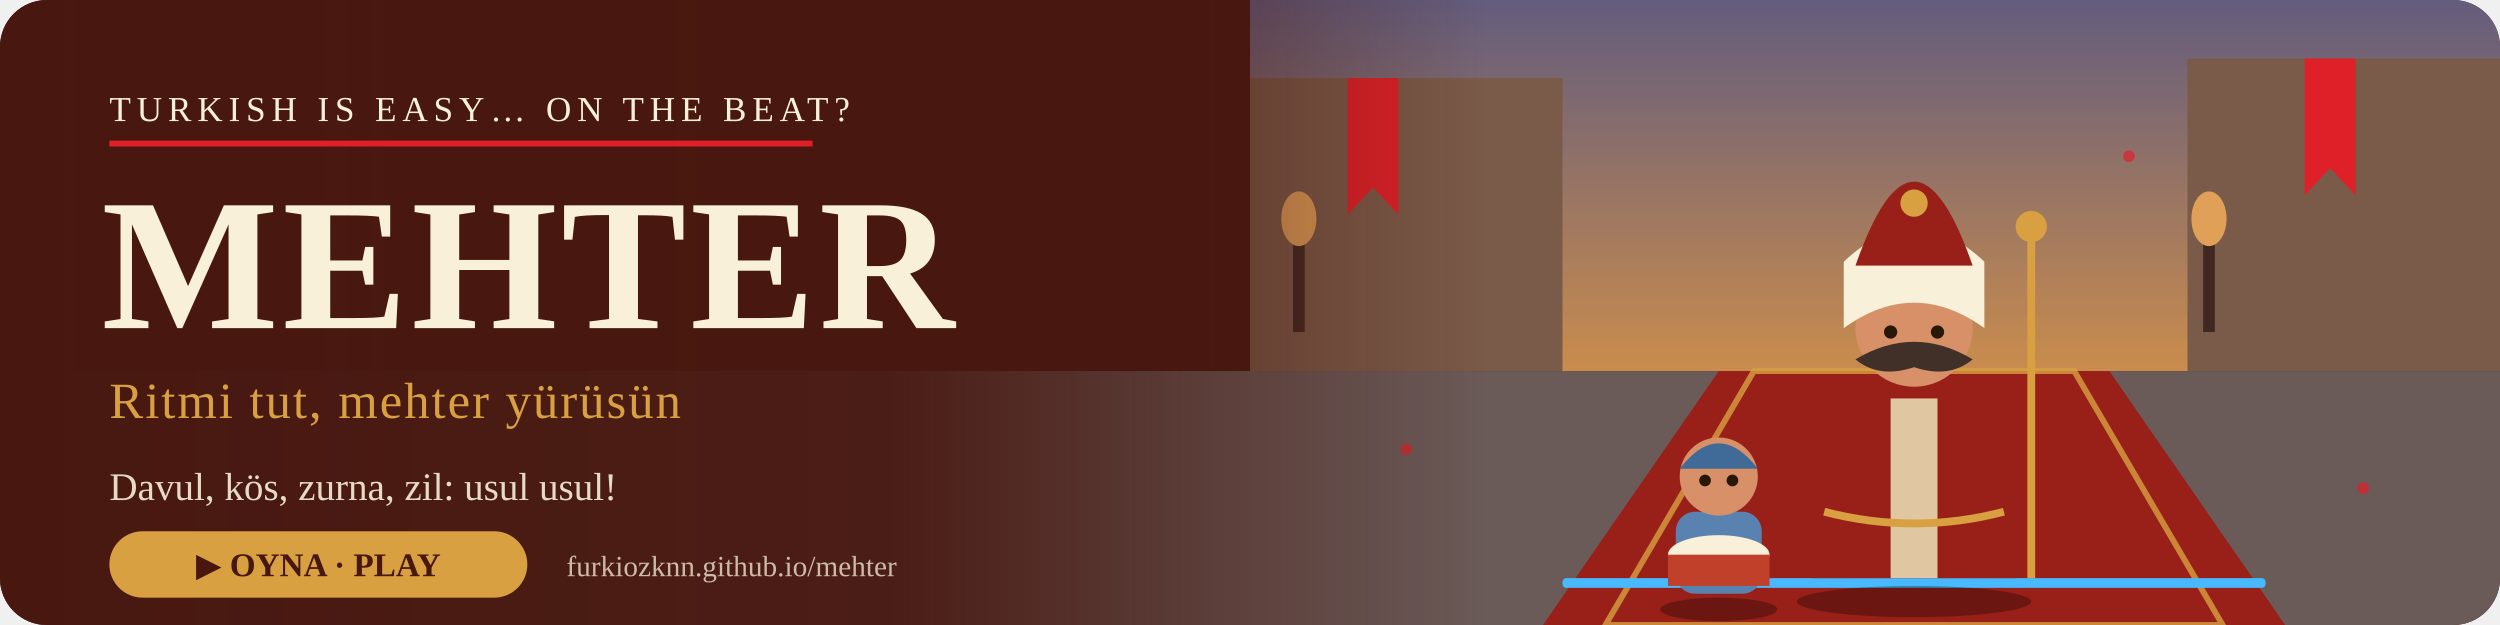
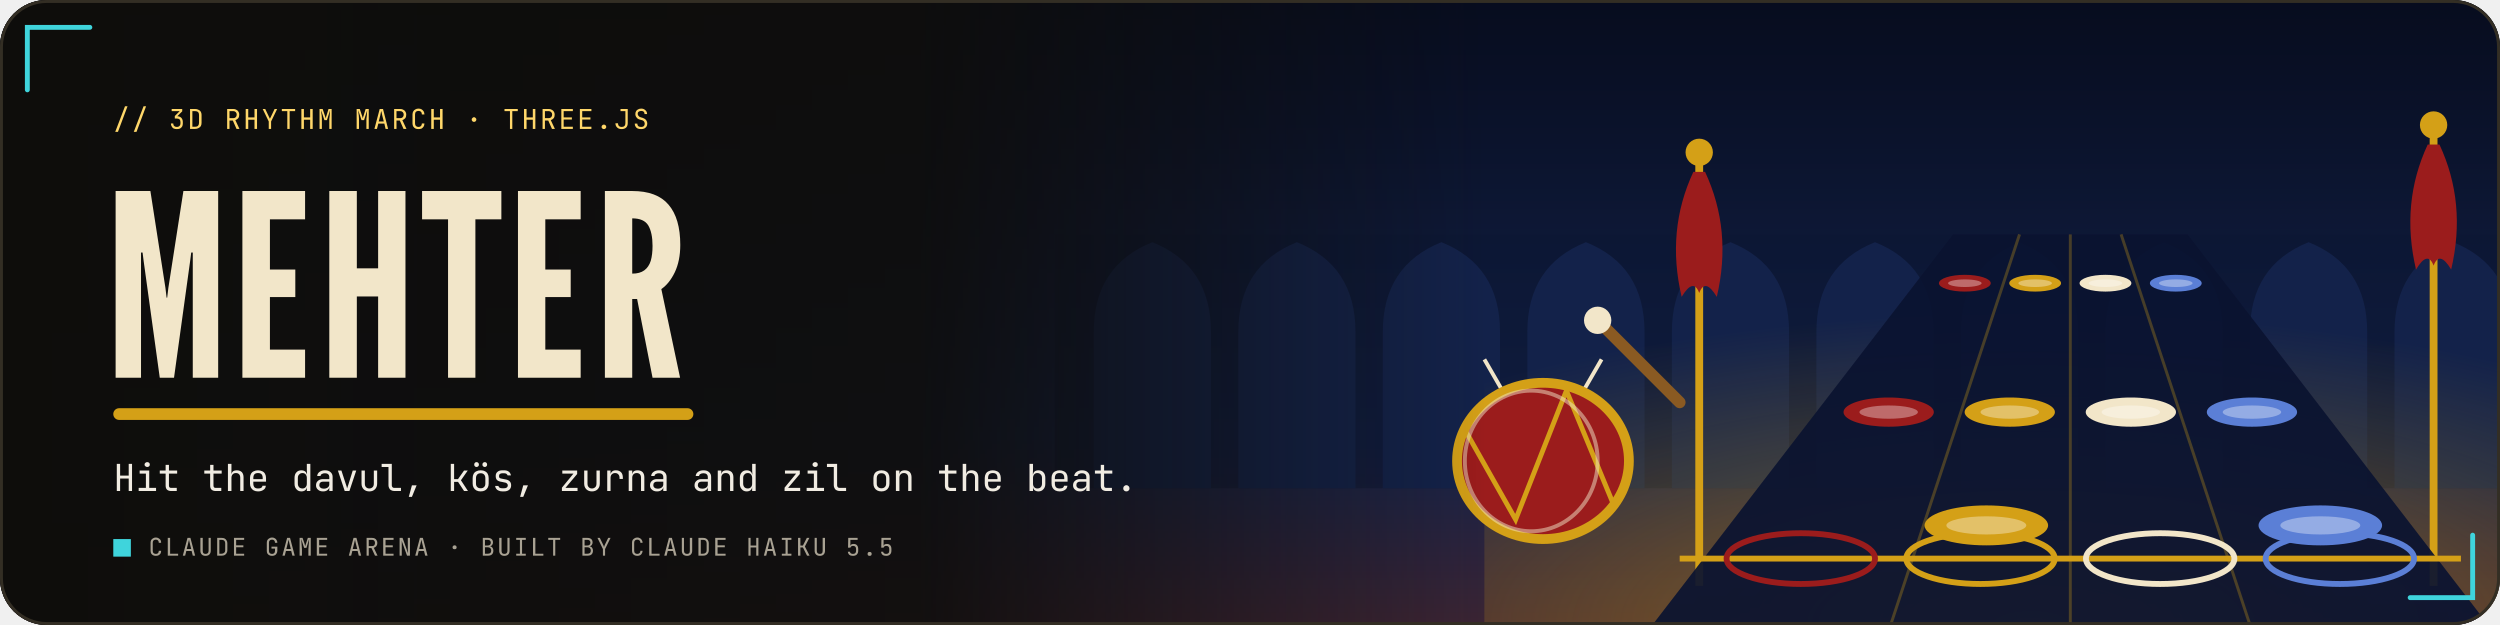
<svg xmlns="http://www.w3.org/2000/svg" width="1280" height="320" viewBox="0 0 1280 320" role="img" aria-labelledby="t d">
+   <style>
+ .ul{transform-box:fill-box;transform-origin:left center;animation:ul 1.1s cubic-bezier(.2,.8,.2,1) .3s both}
+ @keyframes ul{from{transform:scaleX(0)}to{transform:scaleX(1)}}
+ .live{animation:blink 2.2s steps(1) infinite}
+ @keyframes blink{50%{opacity:0}}
+ .glow{animation:pulse .6s ease-in-out infinite alternate}@keyframes pulse{from{opacity:.35}to{opacity:.9}}
+ @keyframes n0{from{transform:translate(1021.0px,120px) scale(.28);opacity:0}15%{opacity:1}to{transform:translate(922.0px,286px) scale(1);opacity:1}}
+ @keyframes n1{from{transform:translate(1047.0px,120px) scale(.28);opacity:0}15%{opacity:1}to{transform:translate(1014.0px,286px) scale(1);opacity:1}}
+ @keyframes n2{from{transform:translate(1073.0px,120px) scale(.28);opacity:0}15%{opacity:1}to{transform:translate(1106.0px,286px) scale(1);opacity:1}}
+ @keyframes n3{from{transform:translate(1099.0px,120px) scale(.28);opacity:0}15%{opacity:1}to{transform:translate(1198.0px,286px) scale(1);opacity:1}}
+ 
+ @media (prefers-reduced-motion: reduce){*{animation:none!important}}</style>
  <defs>
    <clipPath id="card">
      <rect width="1280" height="320" rx="24" />
    </clipPath>
-     <linearGradient id="sky" x1="0" y1="0" x2="0" y2="1">
-       <stop offset="0" stop-color="#686890" />
-       <stop offset="1" stop-color="#E0A058" />
-     </linearGradient>
-     <linearGradient id="fade" x1="0" x2="1">
-       <stop offset="0" stop-color="#481810" />
-       <stop offset=".6" stop-color="#481810" stop-opacity=".92" />
-       <stop offset="1" stop-color="#481810" stop-opacity="0" />
+     <linearGradient id="fadeL" x1="0" x2="1">
+       <stop offset="0" stop-color="#0e0d0b" />
+       <stop offset=".62" stop-color="#0e0d0b" stop-opacity=".9" />
+       <stop offset="1" stop-color="#0e0d0b" stop-opacity="0" />
    </linearGradient>
  </defs>
  <g clip-path="url(#card)">
-     <rect width="1280" height="320" fill="#481810" />
-     <rect x="640" width="640" height="190" fill="url(#sky)" opacity=".85" />
-     <path d="M640 40 h160 v150 h-160 z" fill="#7a5a48" />
-     <path d="M1120 30 h160 v160 h-160 z" fill="#7a5a48" />
-     <g fill="#E02028">
-       <path d="M690 40 h26 v70 l-13 -14 l-13 14 z" />
-       <path d="M1180 30 h26 v70 l-13 -14 l-13 14 z" />
+     <rect width="1280" height="320" fill="#0e0d0b" />
+     <defs>
+       <linearGradient id="sky" x1="0" y1="0" x2="0" y2="1">
+         <stop offset="0" stop-color="#070c1e" />
+         <stop offset=".7" stop-color="#13224a" />
+         <stop offset="1" stop-color="#3b2433" />
+       </linearGradient>
+       <radialGradient id="hl" cx=".5" cy="1" r=".8">
+         <stop offset="0" stop-color="#D4A017" stop-opacity=".5" />
+         <stop offset="1" stop-color="#D4A017" stop-opacity="0" />
+       </radialGradient>
+     </defs>
+     <rect width="1280" height="320" fill="url(#sky)" />
+     <g fill="#0b1533">
+       <path d="M540 250V120H1280V250z" opacity=".55" />
    </g>
-     <g>
-       <rect x="662" y="120" width="6" height="50" fill="#402820" />
-       <ellipse cx="665" cy="112" rx="9" ry="14" fill="#E0A058" />
-       <rect x="1128" y="120" width="6" height="50" fill="#402820" />
-       <ellipse cx="1131" cy="112" rx="9" ry="14" fill="#E0A058" />
+     <g fill="#13224a">
+       <path d="M560 250V170q0-34 30-46q30 12 30 46V250z" />
+       <path d="M634 250V170q0-34 30-46q30 12 30 46V250z" />
+       <path d="M708 250V170q0-34 30-46q30 12 30 46V250z" />
+       <path d="M782 250V170q0-34 30-46q30 12 30 46V250z" />
+       <path d="M856 250V170q0-34 30-46q30 12 30 46V250z" />
+       <path d="M930 250V170q0-34 30-46q30 12 30 46V250z" />
+       <path d="M1004 250V170q0-34 30-46q30 12 30 46V250z" />
+       <path d="M1078 250V170q0-34 30-46q30 12 30 46V250z" />
+       <path d="M1152 250V170q0-34 30-46q30 12 30 46V250z" />
+       <path d="M1226 250V170q0-34 30-46q30 12 30 46V250z" />
    </g>
-     <rect y="190" width="1280" height="130" fill="#6a5a58" />
-     <path d="M880 190 h200 l90 130 h-380 z" fill="#982018" />
-     <path d="M898 190 h164 l76 130 h-316 z" fill="none" stroke="#D8A040" stroke-width="3" opacity=".8" />
-     <rect x="800" y="296" width="360" height="5" rx="2" fill="#48b8ff" />
-     <g>
-       <ellipse cx="980" cy="308" rx="60" ry="8" fill="#000" opacity=".3" />
-       <path d="M928 296 q-6 -90 52 -92 q58 2 52 92 z" fill="#982018" />
-       <path d="M968 204 h24 v92 h-24 z" fill="#E8D8B0" opacity=".9" />
-       <path d="M934 262 q46 12 92 0" stroke="#D8A040" stroke-width="4" fill="none" />
-       <circle cx="980" cy="168" r="30" fill="#D89068" />
-       <path d="M944 168 q36 -26 72 0 l0 -34 q-36 -34 -72 0 z" fill="#F8F0D8" />
-       <path d="M950 136 q30 -86 60 0 z" fill="#982018" />
-       <circle cx="980" cy="104" r="7" fill="#D8A040" />
-       <circle cx="968" cy="170" r="3.4" fill="#281808" />
-       <circle cx="992" cy="170" r="3.4" fill="#281808" />
-       <path d="M950 184 q30 -18 60 0 q-12 10 -30 4 q-18 6 -30 -4 z" fill="#403028" />
-       <path d="M1040 120 v176" stroke="#D8A040" stroke-width="4" />
-       <circle cx="1040" cy="116" r="8" fill="#D8A040" />
+     <rect x="760" y="120" width="560" height="200" fill="url(#hl)" />
+     <path stroke="#D4A017" stroke-width="4" d="M1246 300V70" />
+     <circle cx="1246" cy="64" r="7" fill="#D4A017" />
+     <path fill="#9b1c1c" d="M1243 74q-14 30 -6 64q6 -10 9 -2q3 -8 9 2q8 -34 -6 -64z" />
+     <path stroke="#D4A017" stroke-width="4" d="M870 300V84" />
+     <circle cx="870" cy="78" r="7" fill="#D4A017" />
+     <path fill="#9b1c1c" d="M867 88q-14 30 -6 64q6 -10 9 -2q3 -8 9 2q8 -34 -6 -64z" />
+     <path fill="#0a1230" opacity=".92" d="M1000 120H1120L1274 320H846Z" />
+     <path stroke="#D4A017" stroke-opacity=".3" stroke-width="1.5" d="M1034 120L968 320" />
+     <path stroke="#D4A017" stroke-opacity=".3" stroke-width="1.5" d="M1060 120L1060 320" />
+     <path stroke="#D4A017" stroke-opacity=".3" stroke-width="1.5" d="M1086 120L1152 320" />
+     <path stroke="#D4A017" stroke-width="3" d="M860 286H1260" />
+     <ellipse class="glow" cx="922.0" cy="286" rx="38" ry="13" fill="none" stroke="#9b1c1c" stroke-width="3" style="animation-delay:-0.0s" />
+     <ellipse class="glow" cx="1014.0" cy="286" rx="38" ry="13" fill="none" stroke="#D4A017" stroke-width="3" style="animation-delay:-0.15s" />
+     <ellipse class="glow" cx="1106.0" cy="286" rx="38" ry="13" fill="none" stroke="#f2e6c9" stroke-width="3" style="animation-delay:-0.3s" />
+     <ellipse class="glow" cx="1198.0" cy="286" rx="38" ry="13" fill="none" stroke="#5b7fd6" stroke-width="3" style="animation-delay:-0.45s" />
+     <g transform="translate(1006 145) scale(0.39)" style="animation:n0 2.4s linear infinite;animation-delay:-0.36s">
+       <ellipse rx="34" ry="11" fill="#9b1c1c" />
+       <ellipse rx="22" ry="5" fill="#ffffff" opacity=".35" />
    </g>
-     <g>
-       <ellipse cx="880" cy="312" rx="30" ry="6" fill="#000" opacity=".3" />
-       <rect x="858" y="262" width="44" height="42" rx="10" fill="#5a82b0" />
-       <circle cx="880" cy="244" r="20" fill="#D89068" />
-       <path d="M860 240 q20 -26 40 0 z" fill="#406a98" />
-       <circle cx="873" cy="246" r="3" fill="#281808" />
-       <circle cx="887" cy="246" r="3" fill="#281808" />
-       <ellipse cx="880" cy="284" rx="26" ry="10" fill="#F8F0D8" />
-       <rect x="854" y="284" width="52" height="16" fill="#C0402A" />
+     <g transform="translate(967 211) scale(0.68)" style="animation:n0 2.4s linear infinite;animation-delay:-1.32s">
+       <ellipse rx="34" ry="11" fill="#9b1c1c" />
+       <ellipse rx="22" ry="5" fill="#ffffff" opacity=".35" />
    </g>
-     <g fill="#E02028" opacity=".7">
-       <circle cx="720" cy="230" r="3" />
-       <circle cx="1210" cy="250" r="3" />
-       <circle cx="1090" cy="80" r="3" />
+     <g transform="translate(1042 145) scale(0.39)" style="animation:n1 2.4s linear infinite;animation-delay:-0.67s">
+       <ellipse rx="34" ry="11" fill="#D4A017" />
+       <ellipse rx="22" ry="5" fill="#ffffff" opacity=".35" />
    </g>
+     <g transform="translate(1029 211) scale(0.68)" style="animation:n1 2.4s linear infinite;animation-delay:-1.63s">
+       <ellipse rx="34" ry="11" fill="#D4A017" />
+       <ellipse rx="22" ry="5" fill="#ffffff" opacity=".35" />
+     </g>
+     <g transform="translate(1017 269) scale(0.93)" style="animation:n1 2.4s linear infinite;animation-delay:-2.47s">
+       <ellipse rx="34" ry="11" fill="#D4A017" />
+       <ellipse rx="22" ry="5" fill="#ffffff" opacity=".35" />
+     </g>
+     <g transform="translate(1078 145) scale(0.39)" style="animation:n2 2.4s linear infinite;animation-delay:-0.98s">
+       <ellipse rx="34" ry="11" fill="#f2e6c9" />
+       <ellipse rx="22" ry="5" fill="#ffffff" opacity=".35" />
+     </g>
+     <g transform="translate(1091 211) scale(0.68)" style="animation:n2 2.4s linear infinite;animation-delay:-1.94s">
+       <ellipse rx="34" ry="11" fill="#f2e6c9" />
+       <ellipse rx="22" ry="5" fill="#ffffff" opacity=".35" />
+     </g>
+     <g transform="translate(1114 145) scale(0.39)" style="animation:n3 2.4s linear infinite;animation-delay:-1.30s">
+       <ellipse rx="34" ry="11" fill="#5b7fd6" />
+       <ellipse rx="22" ry="5" fill="#ffffff" opacity=".35" />
+     </g>
+     <g transform="translate(1153 211) scale(0.68)" style="animation:n3 2.4s linear infinite;animation-delay:-2.26s">
+       <ellipse rx="34" ry="11" fill="#5b7fd6" />
+       <ellipse rx="22" ry="5" fill="#ffffff" opacity=".35" />
+     </g>
+     <g transform="translate(1188 269) scale(0.93)" style="animation:n3 2.4s linear infinite;animation-delay:-3.10s">
+       <ellipse rx="34" ry="11" fill="#5b7fd6" />
+       <ellipse rx="22" ry="5" fill="#ffffff" opacity=".35" />
+     </g>
+     <g transform="translate(790 236)">
+       <path stroke="#f2e6c9" stroke-width="2" d="M-30 -52L0 0L30 -52" fill="none" />
+       <ellipse rx="44" ry="40" fill="#9b1c1c" />
+       <ellipse rx="44" ry="40" fill="none" stroke="#D4A017" stroke-width="5" />
+       <path stroke="#D4A017" stroke-width="2.5" fill="none" d="M-40 -16L-14 30L12 -36L36 22" />
+       <ellipse cx="-6" rx="34" ry="36" fill="none" stroke="#f2e6c9" stroke-opacity=".5" stroke-width="2" />
+       <path stroke="#8a5a22" stroke-width="6" stroke-linecap="round" d="M30 -70L70 -30" />
+       <circle cx="28" cy="-72" r="7" fill="#f2e6c9" />
+     </g>
+     <rect width="760" height="320" fill="url(#fadeL)" />
  </g>
-   <rect width="760" height="320" fill="url(#fade)" clip-path="url(#card)" />
-   <g font-family="Georgia, 'Times New Roman', serif">
-     <text x="56" y="62" font-size="18" letter-spacing="3" fill="#F8F0D8">TURKISH IS EASY… ON THE BEAT?</text>
-     <rect x="56" y="72" width="360" height="3" fill="#E02028" />
-     <text x="52" y="168" font-size="96" font-weight="700" letter-spacing="2" fill="#F8F0D8">MEHTER</text>
-     <text x="56" y="214" font-size="26" letter-spacing="1" fill="#D8A040">Ritmi tut, mehter yürüsün</text>
-     <text x="56" y="256" font-size="20" fill="#F8F0D8" opacity=".9">Davul, kös, zurna, zil: usul usul!</text>
-     <rect x="56" y="272" width="214" height="34" rx="17" fill="#D8A040" />
-     <text x="163" y="295" font-size="17" font-weight="700" text-anchor="middle" fill="#481810">▶ OYNA · PLAY</text>
-     <text x="290" y="295" font-size="15" fill="#F8F0D8" opacity=".75">furkiozknn.github.io/mehter</text>
-   </g>
+   <path fill="#ffd76a" d="M59 67.5 64 54.4H65.3L60.4 67.5Z M68.5 67.5 73.5 54.4H74.8L69.9 67.5Z M90.5 66.1Q89.6 66.1 88.9 65.8Q88.2 65.4 87.9 64.7Q87.5 64.1 87.5 63.2H88.7Q88.7 64.1 89.2 64.5Q89.7 65 90.6 65Q91.4 65 91.9 64.5Q92.4 64 92.4 63.2V62.5Q92.4 61.6 91.9 61.1Q91.4 60.7 90.6 60.7H89.5V59.4L92 56.9H87.9V55.8H93.3V57L90.6 59.7V59.5Q92 59.5 92.8 60.3Q93.6 61.1 93.6 62.5V63.2Q93.6 64.1 93.3 64.7Q92.9 65.4 92.2 65.8Q91.5 66.1 90.5 66.1Z M97.3 66V55.8H99.9Q100.9 55.8 101.6 56.2Q102.4 56.5 102.8 57.2Q103.2 57.9 103.2 58.8V62.9Q103.2 63.9 102.8 64.6Q102.4 65.2 101.6 65.6Q100.9 66 99.9 66ZM98.5 64.9H99.9Q100.9 64.9 101.4 64.4Q101.9 63.8 101.9 62.9V58.8Q101.9 57.9 101.4 57.4Q100.9 56.9 99.9 56.9H98.5Z M116.3 66V55.8H119.5Q120.4 55.8 121 56.2Q121.7 56.5 122.1 57.2Q122.5 57.8 122.5 58.7Q122.5 59.8 122 60.5Q121.4 61.2 120.5 61.5L122.6 66H121.1L119.2 61.7H117.5V66ZM117.5 60.5H119.5Q120.2 60.5 120.7 60Q121.2 59.5 121.2 58.7Q121.2 57.9 120.7 57.4Q120.2 56.9 119.5 56.9H117.5Z M125.8 66V55.8H127.1V60.1H130.3V55.8H131.6V66H130.3V61.3H127.1V66Z M137.6 66V62.2L134.5 55.8H135.8L137.8 60Q138 60.3 138.1 60.6Q138.2 60.8 138.2 60.9Q138.2 60.8 138.3 60.6Q138.5 60.3 138.6 60L140.6 55.8H141.9L138.8 62.2V66Z M147.1 66V56.9H144.3V55.8H151.1V56.9H148.3V66Z M154.3 66V55.8H155.6V60.1H158.8V55.8H160.1V66H158.8V61.3H155.6V66Z M163.6 66V55.8H165.2L166.3 59.1Q166.4 59.5 166.6 60Q166.7 60.4 166.7 60.7Q166.8 60.4 166.9 60Q167 59.5 167.2 59.1L168.2 55.8H169.8V66H168.6V62.3Q168.6 61.7 168.6 60.9Q168.7 60.1 168.8 59.3Q168.8 58.5 168.9 57.7Q169 57 169 56.4L167.4 61.5H166.1L164.4 56.4Q164.5 57 164.5 57.7Q164.6 58.4 164.7 59.2Q164.7 60 164.8 60.8Q164.8 61.6 164.8 62.3V66Z M182.6 66V55.8H184.2L185.3 59.1Q185.4 59.5 185.6 60Q185.7 60.4 185.7 60.7Q185.8 60.4 185.9 60Q186 59.5 186.2 59.1L187.2 55.8H188.8V66H187.6V62.3Q187.6 61.7 187.6 60.9Q187.7 60.1 187.8 59.3Q187.8 58.5 187.9 57.7Q188 57 188 56.4L186.4 61.5H185.1L183.4 56.4Q183.5 57 183.5 57.7Q183.6 58.4 183.7 59.2Q183.7 60 183.8 60.8Q183.8 61.6 183.8 62.3V66Z M191.7 66 194.4 55.8H196.1L198.7 66H197.4L196.8 63.3H193.7L193 66ZM193.9 62.2H196.5L195.7 59.1Q195.5 58.2 195.4 57.6Q195.2 57 195.2 56.8Q195.2 57 195 57.6Q194.9 58.2 194.7 59.1Z M201.8 66V55.8H205Q205.9 55.8 206.5 56.2Q207.2 56.5 207.6 57.2Q208 57.8 208 58.7Q208 59.8 207.5 60.5Q206.9 61.2 206 61.5L208.1 66H206.6L204.7 61.7H203V66ZM203 60.5H205Q205.7 60.5 206.2 60Q206.7 59.5 206.7 58.7Q206.7 57.9 206.2 57.4Q205.7 56.9 205 56.9H203Z M214.3 66.1Q213.3 66.1 212.7 65.8Q212 65.4 211.6 64.8Q211.2 64.1 211.2 63.2V58.6Q211.2 57.7 211.6 57Q212 56.3 212.7 56Q213.3 55.6 214.3 55.6Q215.2 55.6 215.9 56Q216.5 56.4 216.9 57Q217.3 57.7 217.3 58.6H216Q216 57.7 215.5 57.2Q215.1 56.8 214.3 56.8Q213.4 56.8 213 57.2Q212.5 57.7 212.5 58.6V63.2Q212.5 64.1 213 64.5Q213.4 65 214.3 65Q215.1 65 215.5 64.5Q216 64.1 216 63.2H217.3Q217.3 64.1 216.9 64.8Q216.5 65.4 215.9 65.8Q215.2 66.1 214.3 66.1Z M220.8 66V55.8H222.1V60.1H225.3V55.8H226.6V66H225.3V61.3H222.1V66Z M242.7 62.4Q242.2 62.4 241.9 62.1Q241.5 61.7 241.5 61.2Q241.5 60.7 241.9 60.4Q242.2 60 242.7 60Q243.2 60 243.5 60.4Q243.9 60.7 243.9 61.2Q243.9 61.7 243.5 62.1Q243.2 62.4 242.7 62.4Z M261.1 66V56.9H258.3V55.8H265.1V56.9H262.3V66Z M268.3 66V55.8H269.6V60.1H272.8V55.8H274.1V66H272.8V61.3H269.6V66Z M277.8 66V55.8H281Q281.9 55.8 282.5 56.2Q283.2 56.5 283.6 57.2Q284 57.8 284 58.7Q284 59.8 283.5 60.5Q282.9 61.2 282 61.5L284.1 66H282.6L280.7 61.7H279V66ZM279 60.5H281Q281.7 60.5 282.2 60Q282.7 59.5 282.7 58.7Q282.7 57.9 282.2 57.4Q281.7 56.9 281 56.9H279Z M287.4 66V55.8H293.3V56.9H288.6V60.1H292.8V61.2H288.6V64.9H293.3V66Z M296.9 66V55.8H302.8V56.9H298.1V60.1H302.3V61.2H298.1V64.9H302.8V66Z M309.2 66.1Q308.7 66.1 308.4 65.8Q308 65.5 308 65Q308 64.5 308.4 64.1Q308.7 63.8 309.2 63.8Q309.7 63.8 310 64.1Q310.4 64.5 310.4 65Q310.4 65.5 310 65.8Q309.7 66.1 309.2 66.1Z M318.3 66.1Q316.8 66.1 316 65.3Q315.1 64.5 315.1 63.1H316.4Q316.4 64 316.9 64.5Q317.4 65 318.3 65Q319.2 65 319.7 64.5Q320.2 64 320.2 63.1V56.9H317.7V55.8H321.4V63.1Q321.4 64.5 320.6 65.3Q319.7 66.1 318.3 66.1Z M328.3 66.1Q327.2 66.1 326.5 65.8Q325.8 65.5 325.4 64.8Q325 64.2 325 63.3H326.3Q326.3 64.1 326.8 64.6Q327.3 65 328.3 65Q329.1 65 329.6 64.6Q330.1 64.1 330.1 63.4Q330.1 62.8 329.8 62.3Q329.5 61.8 328.9 61.6L327.5 61.2Q326.4 60.9 325.9 60.1Q325.3 59.4 325.3 58.4Q325.3 57.5 325.7 56.9Q326 56.3 326.7 56Q327.4 55.6 328.3 55.6Q329.6 55.6 330.4 56.4Q331.3 57.1 331.3 58.4H330Q330 57.6 329.6 57.2Q329.1 56.8 328.3 56.8Q327.5 56.8 327 57.2Q326.5 57.5 326.5 58.2Q326.5 58.9 326.9 59.3Q327.2 59.8 327.9 60L329.2 60.4Q330.3 60.8 330.8 61.5Q331.4 62.3 331.4 63.3Q331.4 64.2 331 64.8Q330.6 65.4 329.9 65.8Q329.2 66.1 328.3 66.1Z" />
+   <path fill="#f2e6c9" d="M59.2 193.4V97.8H77L84.7 147.4L85.3 152.4H85.6L86.2 147.4L93.9 97.8H111.7V193.4H98.7V129.3H97.9L97.4 133.3L89.1 193.4H81.8L73.5 133.3L73 129.3H72.2V193.4Z M124.1 193.4V97.8H156.2V112.3H138.2V138H151.2V152.1H138.2V179H156.2V193.4Z M168.6 193.4V97.8H182.7V137.4H193.6V97.8H207.6V193.4H193.6V151.8H182.7V193.4Z M229.4 193.4V112.3H216.1V97.8H256.7V112.3H243.4V193.4Z M265.2 193.4V97.8H297.3V112.3H279.2V138H292.2V152.1H279.2V179H297.3V193.4Z M309.7 193.4V97.8H323.7Q336.4 97.8 342.3 104.8Q348.3 111.8 348.3 125.4Q348.3 133.5 345.5 139.4Q342.7 145.2 338.6 148L348.2 193.4H334.1L326.2 153.1H323.7V193.4ZM323.7 140.1Q327.6 140.1 329.9 138.4Q332.2 136.7 333.2 133.5Q334.1 130.3 334.1 125.9Q334.1 119.1 331.9 115.4Q329.7 111.8 323.7 111.8Z" />
+   <rect class="ul" x="58" y="209" width="297" height="6" rx="3" fill="#D4A017" />
+   <path fill="#f1ece2" d="M59.8 251.4V237.5H61.5V243.5H65.9V237.5H67.6V251.4H65.9V245H61.5V251.4Z M71 251.4V249.8H74.7V242.5H71.5V240.9H76.4V249.8H79.9V251.4ZM75.4 239.1Q74.8 239.1 74.4 238.7Q74 238.4 74 237.9Q74 237.3 74.4 237Q74.8 236.6 75.4 236.6Q76 236.6 76.4 237Q76.7 237.3 76.7 237.9Q76.7 238.4 76.4 238.7Q76 239.1 75.4 239.1Z M87.6 251.4Q86.3 251.4 85.5 250.7Q84.8 250 84.8 248.6V242.5H81.8V240.9H84.8V238H86.5V240.9H90.7V242.5H86.5V248.6Q86.5 249.8 87.6 249.8H90.5V251.4Z M110.4 251.4Q109.1 251.4 108.3 250.7Q107.6 250 107.6 248.6V242.5H104.6V240.9H107.6V238H109.3V240.9H113.5V242.5H109.3V248.6Q109.3 249.8 110.4 249.8H113.3V251.4Z M116.7 251.4V237.5H118.5V240.9V242.9H118.8L118.5 243.3Q118.5 242.1 119.2 241.4Q119.9 240.8 121.3 240.8Q122.8 240.8 123.8 241.7Q124.7 242.7 124.7 244.4V251.4H123V244.6Q123 243.4 122.4 242.8Q121.8 242.2 120.8 242.2Q119.7 242.2 119.1 242.9Q118.5 243.5 118.5 244.7V251.4Z M132.1 251.6Q130.9 251.6 129.9 251.1Q129 250.6 128.5 249.7Q128 248.8 128 247.6V244.7Q128 243.5 128.5 242.6Q129 241.7 129.9 241.3Q130.9 240.8 132.1 240.8Q133.3 240.8 134.3 241.3Q135.2 241.7 135.7 242.6Q136.2 243.5 136.2 244.7V246.6H129.7V247.6Q129.7 248.8 130.3 249.5Q130.9 250.1 132.1 250.1Q133.1 250.1 133.7 249.8Q134.3 249.4 134.4 248.7H136.1Q136 250.1 134.9 250.8Q133.8 251.6 132.1 251.6ZM134.5 245.5V244.7Q134.5 243.5 133.9 242.8Q133.3 242.2 132.1 242.2Q130.9 242.2 130.3 242.8Q129.7 243.5 129.7 244.7V245.3H134.6Z M154.3 251.6Q152.7 251.6 151.8 250.5Q150.8 249.5 150.8 247.7V244.7Q150.8 242.8 151.8 241.8Q152.7 240.8 154.3 240.8Q155.6 240.8 156.4 241.5Q157.1 242.2 157.1 243.3L156.8 242.9H157.2L157.1 240.6V237.5H158.9V251.4H157.1V249.4H156.8L157.1 249Q157.1 250.2 156.4 250.9Q155.6 251.6 154.3 251.6ZM154.9 250.1Q155.9 250.1 156.5 249.4Q157.1 248.8 157.1 247.6V244.7Q157.1 243.6 156.5 242.9Q155.9 242.2 154.9 242.2Q153.8 242.2 153.2 242.9Q152.5 243.5 152.5 244.7V247.6Q152.5 248.8 153.2 249.5Q153.8 250.1 154.9 250.1Z M165.4 251.6Q163.7 251.6 162.8 250.7Q161.8 249.9 161.8 248.5Q161.8 247 162.8 246.2Q163.7 245.3 165.4 245.3H168.6V244.3Q168.6 243.3 168 242.8Q167.4 242.3 166.4 242.3Q165.4 242.3 164.8 242.7Q164.2 243 164.1 243.7H162.4Q162.5 242.4 163.6 241.6Q164.7 240.8 166.4 240.8Q168.2 240.8 169.2 241.7Q170.3 242.6 170.3 244.2V251.4H168.6V249.4H168.3L168.6 249.1Q168.6 250.3 167.7 250.9Q166.9 251.6 165.4 251.6ZM165.8 250.2Q167 250.2 167.8 249.6Q168.6 249 168.6 248.1V246.6H165.4Q164.5 246.6 164 247.1Q163.5 247.5 163.5 248.4Q163.5 249.2 164.1 249.7Q164.7 250.2 165.8 250.2Z M176.5 251.4 173 240.9H174.8L177.1 248Q177.3 248.6 177.5 249.2Q177.7 249.8 177.7 250.1Q177.8 249.8 178 249.2Q178.2 248.6 178.4 248L180.6 240.9H182.4L178.9 251.4Z M189.1 251.6Q187.3 251.6 186.2 250.5Q185.1 249.4 185.1 247.6V240.9H186.8V247.6Q186.8 248.8 187.4 249.4Q188 250.1 189.1 250.1Q190.1 250.1 190.8 249.4Q191.4 248.8 191.4 247.6V240.9H193.1V247.6Q193.1 249.4 192 250.5Q190.9 251.6 189.1 251.6Z M201.9 251.4Q201 251.4 200.3 251Q199.6 250.7 199.3 250Q198.9 249.3 198.9 248.5V239.1H195.4V237.5H200.6V248.5Q200.6 249.1 201 249.5Q201.3 249.8 201.9 249.8H205.3V251.4Z M209.3 254.4 210.9 248.5H213.3L210.9 254.4Z M230.8 251.4V237.5H232.5V245.3H234.5L237.6 240.9H239.5L236 245.9L239.6 251.4H237.6L234.5 246.7H232.5V251.4Z M246.1 251.6Q244.8 251.6 243.9 251.1Q243 250.6 242.5 249.7Q242 248.8 242 247.6V244.8Q242 243.5 242.5 242.6Q243 241.7 243.9 241.3Q244.8 240.8 246.1 240.8Q247.4 240.8 248.3 241.3Q249.2 241.7 249.7 242.6Q250.2 243.5 250.2 244.8V247.6Q250.2 248.8 249.7 249.7Q249.2 250.6 248.3 251.1Q247.4 251.6 246.1 251.6ZM246.1 250Q247.2 250 247.8 249.4Q248.5 248.8 248.5 247.6V244.8Q248.5 243.6 247.8 242.9Q247.2 242.3 246.1 242.3Q245 242.3 244.4 242.9Q243.7 243.6 243.7 244.8V247.6Q243.7 248.8 244.4 249.4Q245 250 246.1 250ZM248.2 239.1Q247.7 239.1 247.3 238.7Q247 238.4 247 237.9Q247 237.3 247.3 237Q247.7 236.6 248.2 236.6Q248.8 236.6 249.1 237Q249.4 237.3 249.4 237.9Q249.4 238.4 249.1 238.7Q248.8 239.1 248.2 239.1ZM244 239.1Q243.4 239.1 243.1 238.7Q242.8 238.4 242.8 237.9Q242.8 237.3 243.1 237Q243.4 236.6 244 236.6Q244.5 236.6 244.9 237Q245.2 237.3 245.2 237.9Q245.2 238.4 244.9 238.7Q244.5 239.1 244 239.1Z M257.2 251.6Q256.1 251.6 255.3 251.2Q254.5 250.9 254.1 250.3Q253.6 249.7 253.5 248.8H255.2Q255.3 249.4 255.8 249.7Q256.3 250 257.2 250H258Q259 250 259.5 249.6Q260 249.2 260 248.5Q260 247.9 259.5 247.5Q259.1 247.1 258.2 247L256.8 246.7Q255.3 246.5 254.5 245.8Q253.8 245.1 253.8 243.7Q253.8 242.3 254.7 241.6Q255.5 240.8 257.3 240.8H258.1Q259.6 240.8 260.5 241.5Q261.4 242.2 261.6 243.4H259.9Q259.7 242.9 259.3 242.6Q258.8 242.3 258.1 242.3H257.3Q256.4 242.3 255.9 242.7Q255.5 243 255.5 243.8Q255.5 244.4 255.8 244.7Q256.2 245 257 245.1L258.5 245.4Q260.1 245.6 260.9 246.4Q261.7 247.1 261.7 248.5Q261.7 249.9 260.8 250.7Q259.8 251.6 258 251.6Z M266.3 254.4 267.9 248.5H270.3L267.9 254.4Z M287.7 251.4V249.7L293.6 242.5H287.9V240.9H295.5V242.7L289.5 249.8H295.7V251.4Z M303.1 251.6Q301.3 251.6 300.2 250.5Q299.1 249.4 299.1 247.6V240.9H300.8V247.6Q300.8 248.8 301.4 249.4Q302 250.1 303.1 250.1Q304.1 250.1 304.8 249.4Q305.4 248.8 305.4 247.6V240.9H307.1V247.6Q307.1 249.4 306 250.5Q304.9 251.6 303.1 251.6Z M310.9 251.4V240.9H312.6V242.9H313L312.4 244.2Q312.4 242.5 313.2 241.6Q313.9 240.8 315.3 240.8Q317 240.8 318 241.8Q318.9 242.8 318.9 244.6V245.2H317.2V244.7Q317.2 243.5 316.6 242.9Q316 242.2 314.9 242.2Q313.9 242.2 313.2 242.9Q312.6 243.5 312.6 244.7V251.4Z M321.9 251.4V240.9H323.7V242.9H324L323.7 243.3Q323.7 242.1 324.4 241.4Q325.1 240.8 326.5 240.8Q328 240.8 329 241.7Q329.9 242.7 329.9 244.4V251.4H328.2V244.6Q328.2 243.4 327.6 242.8Q327 242.2 326 242.2Q324.9 242.2 324.3 242.9Q323.7 243.5 323.7 244.7V251.4Z M336.4 251.6Q334.7 251.6 333.8 250.7Q332.8 249.9 332.8 248.5Q332.8 247 333.8 246.2Q334.7 245.3 336.3 245.3H339.6V244.3Q339.6 243.3 339 242.8Q338.4 242.3 337.4 242.3Q336.4 242.3 335.8 242.7Q335.2 243 335.1 243.7H333.4Q333.5 242.4 334.6 241.6Q335.7 240.8 337.4 240.8Q339.2 240.8 340.2 241.7Q341.3 242.6 341.3 244.2V251.4H339.6V249.4H339.3L339.6 249.1Q339.6 250.3 338.7 250.9Q337.9 251.6 336.4 251.6ZM336.8 250.2Q338 250.2 338.8 249.6Q339.6 249 339.6 248.1V246.6H336.4Q335.5 246.6 335 247.1Q334.5 247.5 334.5 248.4Q334.5 249.2 335.1 249.7Q335.7 250.2 336.8 250.2Z M359.2 251.6Q357.5 251.6 356.6 250.7Q355.6 249.9 355.6 248.5Q355.6 247 356.6 246.2Q357.5 245.3 359.1 245.3H362.4V244.3Q362.4 243.3 361.8 242.8Q361.2 242.3 360.2 242.3Q359.2 242.3 358.6 242.7Q358 243 357.9 243.7H356.2Q356.3 242.4 357.4 241.6Q358.5 240.8 360.2 240.8Q362 240.8 363 241.7Q364.1 242.6 364.1 244.2V251.4H362.4V249.4H362.1L362.4 249.1Q362.4 250.3 361.5 250.9Q360.7 251.6 359.2 251.6ZM359.6 250.2Q360.8 250.2 361.6 249.6Q362.4 249 362.4 248.1V246.6H359.2Q358.3 246.6 357.8 247.1Q357.3 247.5 357.3 248.4Q357.3 249.2 357.9 249.7Q358.5 250.2 359.6 250.2Z M367.5 251.4V240.9H369.3V242.9H369.6L369.3 243.3Q369.3 242.1 370 241.4Q370.7 240.8 372.1 240.8Q373.6 240.8 374.6 241.7Q375.5 242.7 375.5 244.4V251.4H373.8V244.6Q373.8 243.4 373.2 242.8Q372.6 242.2 371.6 242.2Q370.5 242.2 369.9 242.9Q369.3 243.5 369.3 244.7V251.4Z M382.3 251.6Q380.7 251.6 379.8 250.5Q378.8 249.5 378.8 247.7V244.7Q378.8 242.8 379.8 241.8Q380.7 240.8 382.3 240.8Q383.6 240.8 384.4 241.5Q385.1 242.2 385.1 243.3L384.8 242.9H385.2L385.1 240.6V237.5H386.9V251.4H385.1V249.4H384.8L385.1 249Q385.1 250.2 384.4 250.9Q383.6 251.6 382.3 251.6ZM382.9 250.1Q383.9 250.1 384.5 249.4Q385.1 248.8 385.1 247.6V244.7Q385.1 243.6 384.5 242.9Q383.9 242.2 382.9 242.2Q381.8 242.2 381.2 242.9Q380.5 243.5 380.5 244.7V247.6Q380.5 248.8 381.2 249.5Q381.8 250.1 382.9 250.1Z M401.7 251.4V249.7L407.6 242.5H401.9V240.9H409.5V242.7L403.5 249.8H409.7V251.4Z M413 251.4V249.8H416.7V242.5H413.5V240.9H418.4V249.8H421.9V251.4ZM417.4 239.1Q416.8 239.1 416.4 238.7Q416 238.4 416 237.9Q416 237.3 416.4 237Q416.8 236.6 417.4 236.6Q418 236.6 418.4 237Q418.7 237.3 418.7 237.9Q418.7 238.4 418.4 238.7Q418 239.1 417.4 239.1Z M429.9 251.4Q429 251.4 428.3 251Q427.6 250.7 427.3 250Q426.9 249.3 426.9 248.5V239.1H423.4V237.5H428.6V248.5Q428.6 249.1 429 249.5Q429.3 249.8 429.9 249.8H433.2V251.4Z M451.3 251.6Q450 251.6 449.1 251.1Q448.2 250.6 447.7 249.7Q447.2 248.8 447.2 247.6V244.8Q447.2 243.5 447.7 242.6Q448.2 241.7 449.1 241.3Q450 240.8 451.3 240.8Q452.6 240.8 453.5 241.3Q454.4 241.7 454.9 242.6Q455.4 243.5 455.4 244.8V247.6Q455.4 248.8 454.9 249.7Q454.4 250.6 453.5 251.1Q452.6 251.6 451.3 251.6ZM451.3 250Q452.4 250 453 249.4Q453.7 248.8 453.7 247.6V244.8Q453.7 243.6 453 242.9Q452.4 242.3 451.3 242.3Q450.2 242.3 449.6 242.9Q448.9 243.6 448.9 244.8V247.6Q448.9 248.8 449.6 249.4Q450.2 250 451.3 250Z M458.7 251.4V240.9H460.5V242.9H460.8L460.5 243.3Q460.5 242.1 461.2 241.4Q461.9 240.8 463.3 240.8Q464.8 240.8 465.8 241.7Q466.7 242.7 466.7 244.4V251.4H465V244.6Q465 243.4 464.4 242.8Q463.8 242.2 462.8 242.2Q461.7 242.2 461.1 242.9Q460.5 243.5 460.5 244.7V251.4Z M486.6 251.4Q485.3 251.4 484.5 250.7Q483.8 250 483.8 248.6V242.5H480.8V240.9H483.8V238H485.5V240.9H489.7V242.5H485.5V248.6Q485.5 249.8 486.6 249.8H489.5V251.4Z M492.9 251.4V237.5H494.7V240.9V242.9H495L494.7 243.3Q494.7 242.1 495.4 241.4Q496.1 240.8 497.5 240.8Q499 240.8 500 241.7Q500.9 242.7 500.9 244.4V251.4H499.2V244.6Q499.2 243.4 498.6 242.8Q498 242.2 497 242.2Q495.9 242.2 495.3 242.9Q494.7 243.5 494.7 244.7V251.4Z M508.3 251.6Q507.1 251.6 506.1 251.1Q505.2 250.6 504.7 249.7Q504.2 248.8 504.2 247.6V244.7Q504.2 243.5 504.7 242.6Q505.2 241.7 506.1 241.3Q507.1 240.8 508.3 240.8Q509.5 240.8 510.5 241.3Q511.4 241.7 511.9 242.6Q512.4 243.5 512.4 244.7V246.6H505.9V247.6Q505.9 248.8 506.5 249.5Q507.1 250.1 508.3 250.1Q509.3 250.1 509.9 249.8Q510.5 249.4 510.6 248.7H512.3Q512.2 250.1 511.1 250.8Q510 251.6 508.3 251.6ZM510.7 245.5V244.7Q510.7 243.5 510.1 242.8Q509.5 242.2 508.3 242.2Q507.1 242.2 506.5 242.8Q505.9 243.5 505.9 244.7V245.3H510.8Z M531.7 251.6Q530.4 251.6 529.6 250.9Q528.9 250.2 528.9 249L529.2 249.4H528.9V251.4H527.1V237.5H528.9V240.6L528.8 242.9H529.2L528.9 243.3Q528.9 242.2 529.6 241.5Q530.4 240.8 531.7 240.8Q533.3 240.8 534.2 241.8Q535.2 242.8 535.2 244.7V247.7Q535.2 249.5 534.2 250.5Q533.3 251.6 531.7 251.6ZM531.1 250.1Q532.2 250.1 532.8 249.5Q533.5 248.8 533.5 247.6V244.7Q533.5 243.5 532.8 242.9Q532.2 242.2 531.1 242.2Q530.1 242.2 529.5 242.9Q528.9 243.6 528.9 244.7V247.6Q528.9 248.8 529.5 249.4Q530.1 250.1 531.1 250.1Z M542.5 251.6Q541.3 251.6 540.3 251.1Q539.4 250.6 538.9 249.7Q538.4 248.8 538.4 247.6V244.7Q538.4 243.5 538.9 242.6Q539.4 241.7 540.3 241.3Q541.3 240.8 542.5 240.8Q543.7 240.8 544.7 241.3Q545.6 241.7 546.1 242.6Q546.6 243.5 546.6 244.7V246.6H540.1V247.6Q540.1 248.8 540.7 249.5Q541.3 250.1 542.5 250.1Q543.5 250.1 544.1 249.8Q544.7 249.4 544.8 248.7H546.5Q546.4 250.1 545.3 250.8Q544.2 251.6 542.5 251.6ZM544.9 245.5V244.7Q544.9 243.5 544.3 242.8Q543.7 242.2 542.5 242.2Q541.3 242.2 540.7 242.8Q540.1 243.5 540.1 244.7V245.3H545Z M553 251.6Q551.3 251.6 550.4 250.7Q549.4 249.9 549.4 248.5Q549.4 247 550.4 246.2Q551.3 245.3 552.9 245.3H556.2V244.3Q556.2 243.3 555.6 242.8Q555 242.3 554 242.3Q553 242.3 552.4 242.7Q551.8 243 551.7 243.7H550Q550.1 242.4 551.2 241.6Q552.3 240.8 554 240.8Q555.8 240.8 556.8 241.7Q557.9 242.6 557.9 244.2V251.4H556.2V249.4H555.9L556.2 249.1Q556.2 250.3 555.3 250.9Q554.5 251.6 553 251.6ZM553.4 250.2Q554.6 250.2 555.4 249.6Q556.2 249 556.2 248.1V246.6H553Q552.1 246.6 551.6 247.1Q551.1 247.5 551.1 248.4Q551.1 249.2 551.7 249.7Q552.3 250.2 553.4 250.2Z M566.4 251.4Q565.1 251.4 564.3 250.7Q563.6 250 563.6 248.6V242.5H560.6V240.9H563.6V238H565.3V240.9H569.5V242.5H565.3V248.6Q565.3 249.8 566.4 249.8H569.3V251.4Z M576.7 251.6Q576 251.6 575.6 251.2Q575.1 250.8 575.1 250.1Q575.1 249.3 575.6 248.9Q576 248.4 576.7 248.4Q577.4 248.4 577.8 248.9Q578.3 249.3 578.3 250.1Q578.3 250.8 577.8 251.2Q577.4 251.6 576.7 251.6Z" />
+   <rect class="live" x="58" y="276" width="9" height="9" fill="#3fd4dc" />
+   <path fill="#a9a293" d="M79.8 284.6Q79 284.6 78.4 284.3Q77.8 284 77.4 283.4Q77.1 282.8 77.1 282V277.9Q77.1 277.1 77.4 276.5Q77.8 275.9 78.4 275.6Q79 275.2 79.8 275.2Q80.6 275.2 81.2 275.6Q81.8 275.9 82.2 276.5Q82.5 277.1 82.5 277.9H81.3Q81.3 277.1 80.9 276.7Q80.5 276.3 79.8 276.3Q79.1 276.3 78.6 276.7Q78.2 277.1 78.2 277.9V282Q78.2 282.8 78.6 283.2Q79.1 283.6 79.8 283.6Q80.5 283.6 80.9 283.2Q81.3 282.8 81.3 282H82.5Q82.5 282.8 82.2 283.4Q81.8 284 81.2 284.3Q80.6 284.6 79.8 284.6Z M85.9 284.5V275.4H87.1V283.5H91.2V284.5Z M93.6 284.5 96 275.4H97.5L99.9 284.5H98.7L98.1 282.1H95.4L94.8 284.5ZM95.6 281.1H97.9L97.2 278.3Q97 277.5 96.9 277Q96.8 276.4 96.8 276.3Q96.7 276.4 96.6 277Q96.5 277.5 96.3 278.3Z M105.2 284.6Q104 284.6 103.3 283.9Q102.6 283.2 102.6 282V275.4H103.8V282Q103.8 282.8 104.1 283.2Q104.5 283.6 105.2 283.6Q106 283.6 106.4 283.2Q106.8 282.8 106.8 282V275.4H107.9V282Q107.9 283.2 107.2 283.9Q106.5 284.6 105.2 284.6Z M111.2 284.5V275.4H113.5Q114.4 275.4 115 275.7Q115.7 276.1 116 276.7Q116.4 277.3 116.4 278.1V281.8Q116.4 282.6 116 283.2Q115.7 283.8 115 284.2Q114.4 284.5 113.5 284.5ZM112.3 283.5H113.5Q114.3 283.5 114.8 283Q115.3 282.6 115.3 281.8V278.1Q115.3 277.3 114.8 276.8Q114.3 276.4 113.5 276.4H112.3Z M119.8 284.5V275.4H125V276.4H120.9V279.2H124.6V280.2H120.9V283.5H125V284.5Z M139.3 284.6Q138.5 284.6 137.9 284.3Q137.3 284 136.9 283.4Q136.6 282.8 136.6 282V277.9Q136.6 277.1 136.9 276.5Q137.3 275.9 137.9 275.6Q138.5 275.2 139.3 275.2Q140.1 275.2 140.7 275.6Q141.3 275.9 141.6 276.5Q142 277.1 142 277.9H140.8Q140.8 277.1 140.4 276.7Q140 276.3 139.3 276.3Q138.6 276.3 138.1 276.7Q137.7 277.1 137.7 277.9V282Q137.7 282.8 138.1 283.2Q138.6 283.6 139.3 283.6Q140 283.6 140.4 283.2Q140.8 282.8 140.8 282V280.9H139V279.9H142V282Q142 282.8 141.6 283.4Q141.3 284 140.7 284.3Q140.1 284.6 139.3 284.6Z M144.6 284.5 147 275.4H148.5L150.9 284.5H149.7L149.1 282.1H146.4L145.8 284.5ZM146.6 281.1H148.9L148.2 278.3Q148 277.5 147.9 277Q147.8 276.4 147.8 276.3Q147.7 276.4 147.6 277Q147.5 277.5 147.3 278.3Z M153.4 284.5V275.4H154.9L155.9 278.3Q156 278.7 156.1 279.1Q156.2 279.5 156.3 279.7Q156.3 279.5 156.4 279.1Q156.6 278.7 156.7 278.3L157.6 275.4H159.1V284.5H157.9V281.2Q157.9 280.6 158 279.9Q158 279.2 158.1 278.5Q158.2 277.8 158.2 277.1Q158.3 276.4 158.3 275.9L156.9 280.5H155.7L154.2 275.9Q154.2 276.4 154.3 277.1Q154.4 277.7 154.4 278.4Q154.5 279.1 154.5 279.9Q154.6 280.6 154.6 281.2V284.5Z M162.2 284.5V275.4H167.5V276.4H163.4V279.2H167.1V280.2H163.4V283.5H167.5V284.5Z M178.6 284.5 181 275.4H182.5L184.9 284.5H183.7L183.1 282.1H180.4L179.8 284.5ZM180.6 281.1H182.9L182.2 278.3Q182 277.5 181.9 277Q181.8 276.4 181.8 276.3Q181.7 276.4 181.6 277Q181.5 277.5 181.3 278.3Z M187.7 284.5V275.4H190.5Q191.3 275.4 191.9 275.7Q192.5 276 192.8 276.6Q193.2 277.2 193.2 278Q193.2 278.9 192.7 279.6Q192.2 280.2 191.4 280.5L193.3 284.5H192L190.2 280.6H188.8V284.5ZM188.8 279.6H190.5Q191.2 279.6 191.6 279.2Q192 278.7 192 278Q192 277.3 191.6 276.8Q191.2 276.4 190.5 276.4H188.8Z M196.2 284.5V275.4H201.5V276.4H197.4V279.2H201.1V280.2H197.4V283.5H201.5V284.5Z M204.6 284.5V275.4H206.1L208.9 283.2Q208.9 282.9 208.9 282.4Q208.8 282 208.8 281.5Q208.8 280.9 208.8 280.5V275.4H209.9V284.5H208.4L205.6 276.7Q205.6 277 205.7 277.4Q205.7 277.9 205.7 278.4Q205.7 278.9 205.7 279.4V284.5Z M212.6 284.5 215 275.4H216.5L218.9 284.5H217.7L217.1 282.1H214.4L213.8 284.5ZM214.6 281.1H216.9L216.2 278.3Q216 277.5 215.9 277Q215.8 276.4 215.8 276.3Q215.7 276.4 215.6 277Q215.5 277.5 215.3 278.3Z M232.8 281.2Q232.3 281.2 232 281Q231.7 280.7 231.7 280.2Q231.7 279.8 232 279.5Q232.3 279.2 232.8 279.2Q233.2 279.2 233.5 279.5Q233.8 279.8 233.8 280.2Q233.8 280.7 233.5 281Q233.2 281.2 232.8 281.2Z M247.2 284.5V275.4H249.8Q251 275.4 251.7 276Q252.4 276.6 252.4 277.7Q252.4 278.4 252.1 278.8Q251.9 279.3 251.4 279.5Q250.9 279.8 250.2 279.8V279.6Q251 279.6 251.5 279.9Q252 280.1 252.3 280.7Q252.6 281.2 252.6 282Q252.6 282.7 252.3 283.3Q252 283.9 251.4 284.2Q250.8 284.5 249.9 284.5ZM248.3 283.5H249.8Q250.6 283.5 251.1 283.1Q251.5 282.6 251.5 281.9Q251.5 281.2 251.1 280.7Q250.6 280.2 249.8 280.2H248.3ZM248.3 279.3H249.7Q250.5 279.3 250.9 278.9Q251.3 278.5 251.3 277.8Q251.3 277.2 250.9 276.8Q250.5 276.4 249.8 276.4H248.3Z M258.2 284.6Q257 284.6 256.3 283.9Q255.6 283.2 255.6 282V275.4H256.8V282Q256.8 282.8 257.1 283.2Q257.5 283.6 258.2 283.6Q259 283.6 259.4 283.2Q259.8 282.8 259.8 282V275.4H260.9V282Q260.9 283.2 260.2 283.9Q259.5 284.6 258.2 284.6Z M264.3 284.5V283.5H266.2V276.4H264.3V275.4H269.2V276.4H267.3V283.5H269.2V284.5Z M272.9 284.5V275.4H274.1V283.5H278.2V284.5Z M283.2 284.5V276.4H280.7V275.4H286.8V276.4H284.3V284.5Z M298.2 284.5V275.4H300.8Q302 275.4 302.7 276Q303.4 276.6 303.4 277.7Q303.4 278.4 303.1 278.8Q302.9 279.3 302.4 279.5Q301.9 279.8 301.2 279.8V279.6Q302 279.6 302.5 279.9Q303 280.1 303.3 280.7Q303.6 281.2 303.6 282Q303.6 282.7 303.3 283.3Q303 283.9 302.4 284.2Q301.8 284.5 300.9 284.5ZM299.3 283.5H300.8Q301.6 283.5 302.1 283.1Q302.5 282.6 302.5 281.9Q302.5 281.2 302.1 280.7Q301.6 280.2 300.8 280.2H299.3ZM299.3 279.3H300.7Q301.5 279.3 301.9 278.9Q302.3 278.5 302.3 277.8Q302.3 277.2 301.9 276.8Q301.5 276.4 300.8 276.4H299.3Z M308.7 284.5V281.1L305.9 275.4H307.1L308.9 279.1Q309.1 279.4 309.1 279.7Q309.2 279.9 309.3 280Q309.3 279.9 309.4 279.7Q309.5 279.4 309.6 279.1L311.4 275.4H312.6L309.8 281.1V284.5Z M326.3 284.6Q325.5 284.6 324.9 284.3Q324.3 284 323.9 283.4Q323.6 282.8 323.6 282V277.9Q323.6 277.1 323.9 276.5Q324.3 275.9 324.9 275.6Q325.5 275.2 326.3 275.2Q327.1 275.2 327.7 275.6Q328.3 275.9 328.6 276.5Q329 277.1 329 277.9H327.9Q327.9 277.1 327.4 276.7Q327 276.3 326.3 276.3Q325.6 276.3 325.1 276.7Q324.7 277.1 324.7 277.9V282Q324.7 282.8 325.1 283.2Q325.6 283.6 326.3 283.6Q327 283.6 327.4 283.2Q327.9 282.8 327.9 282H329Q329 282.8 328.6 283.4Q328.3 284 327.7 284.3Q327.1 284.6 326.3 284.6Z M332.4 284.5V275.4H333.6V283.5H337.7V284.5Z M340.1 284.5 342.5 275.4H344L346.4 284.5H345.2L344.6 282.1H341.9L341.3 284.5ZM342.1 281.1H344.4L343.7 278.3Q343.5 277.5 343.4 277Q343.3 276.4 343.2 276.3Q343.2 276.4 343.1 277Q343 277.5 342.8 278.3Z M351.8 284.6Q350.5 284.6 349.8 283.9Q349.1 283.2 349.1 282V275.4H350.2V282Q350.2 282.8 350.6 283.2Q351 283.6 351.8 283.6Q352.5 283.6 352.9 283.2Q353.2 282.8 353.2 282V275.4H354.4V282Q354.4 283.2 353.7 283.9Q353 284.6 351.8 284.6Z M357.6 284.5V275.4H360Q360.9 275.4 361.5 275.7Q362.2 276.1 362.5 276.7Q362.9 277.3 362.9 278.1V281.8Q362.9 282.6 362.5 283.2Q362.2 283.8 361.5 284.2Q360.9 284.5 360 284.5ZM358.8 283.5H360Q360.8 283.5 361.3 283Q361.8 282.6 361.8 281.8V278.1Q361.8 277.3 361.3 276.8Q360.8 276.4 360 276.4H358.8Z M366.2 284.5V275.4H371.5V276.4H367.4V279.2H371.1V280.2H367.4V283.5H371.5V284.5Z M383.2 284.5V275.4H384.3V279.3H387.2V275.4H388.3V284.5H387.2V280.3H384.3V284.5Z M391.1 284.5 393.5 275.4H395L397.4 284.5H396.2L395.6 282.1H392.9L392.3 284.5ZM393.1 281.1H395.4L394.7 278.3Q394.5 277.5 394.4 277Q394.3 276.4 394.2 276.3Q394.2 276.4 394.1 277Q394 277.5 393.8 278.3Z M400.3 284.5V283.5H402.2V276.4H400.3V275.4H405.2V276.4H403.3V283.5H405.2V284.5Z M408.6 284.5V275.4H409.8V279.3H411.1L413.1 275.4H414.4L412.1 279.8L414.5 284.5H413.2L411.1 280.3H409.8V284.5Z M419.8 284.6Q418.5 284.6 417.8 283.9Q417.1 283.2 417.1 282V275.4H418.2V282Q418.2 282.8 418.6 283.2Q419 283.6 419.8 283.6Q420.5 283.6 420.9 283.2Q421.2 282.8 421.2 282V275.4H422.4V282Q422.4 283.2 421.7 283.9Q421 284.6 419.8 284.6Z M436.7 284.6Q435.6 284.6 434.9 284.1Q434.2 283.5 434.1 282.5H435.2Q435.2 283 435.6 283.3Q436.1 283.6 436.7 283.6Q437.5 283.6 437.9 283.2Q438.3 282.8 438.3 282V281.1Q438.3 280.3 437.9 279.9Q437.5 279.5 436.8 279.5Q436.3 279.5 435.9 279.7Q435.5 280 435.4 280.4H434.2L434.3 275.4H439.1V276.4H435.4L435.4 279.4H435.7L435.4 279.8Q435.4 279.2 435.8 278.8Q436.3 278.5 437.1 278.5Q438.2 278.5 438.8 279.2Q439.4 279.9 439.4 281.1V282Q439.4 283.2 438.7 283.9Q438 284.6 436.7 284.6Z M445.2 284.6Q444.8 284.6 444.5 284.4Q444.2 284.1 444.2 283.6Q444.2 283.1 444.5 282.8Q444.8 282.6 445.2 282.6Q445.7 282.6 446 282.8Q446.3 283.1 446.3 283.6Q446.3 284.1 446 284.4Q445.7 284.6 445.2 284.6Z M453.7 284.6Q452.6 284.6 451.9 284.1Q451.2 283.5 451.1 282.5H452.2Q452.2 283 452.6 283.3Q453.1 283.6 453.7 283.6Q454.5 283.6 454.9 283.2Q455.3 282.8 455.3 282V281.1Q455.3 280.3 454.9 279.9Q454.5 279.5 453.8 279.5Q453.3 279.5 452.9 279.7Q452.5 280 452.4 280.4H451.2L451.3 275.4H456.1V276.4H452.4L452.4 279.4H452.7L452.4 279.8Q452.4 279.2 452.8 278.8Q453.3 278.5 454.1 278.5Q455.2 278.5 455.8 279.2Q456.4 279.9 456.4 281.1V282Q456.4 283.2 455.7 283.9Q455 284.6 453.7 284.6Z" />
+   <rect x=".75" y=".75" width="1278.5" height="318.5" rx="23.25" fill="none" stroke="#332e24" stroke-width="1.5" />
+   <path d="M14 46V14H46M1266 274V306H1234" fill="none" stroke="#3fd4dc" stroke-width="2.5" stroke-linecap="round" />
</svg>
